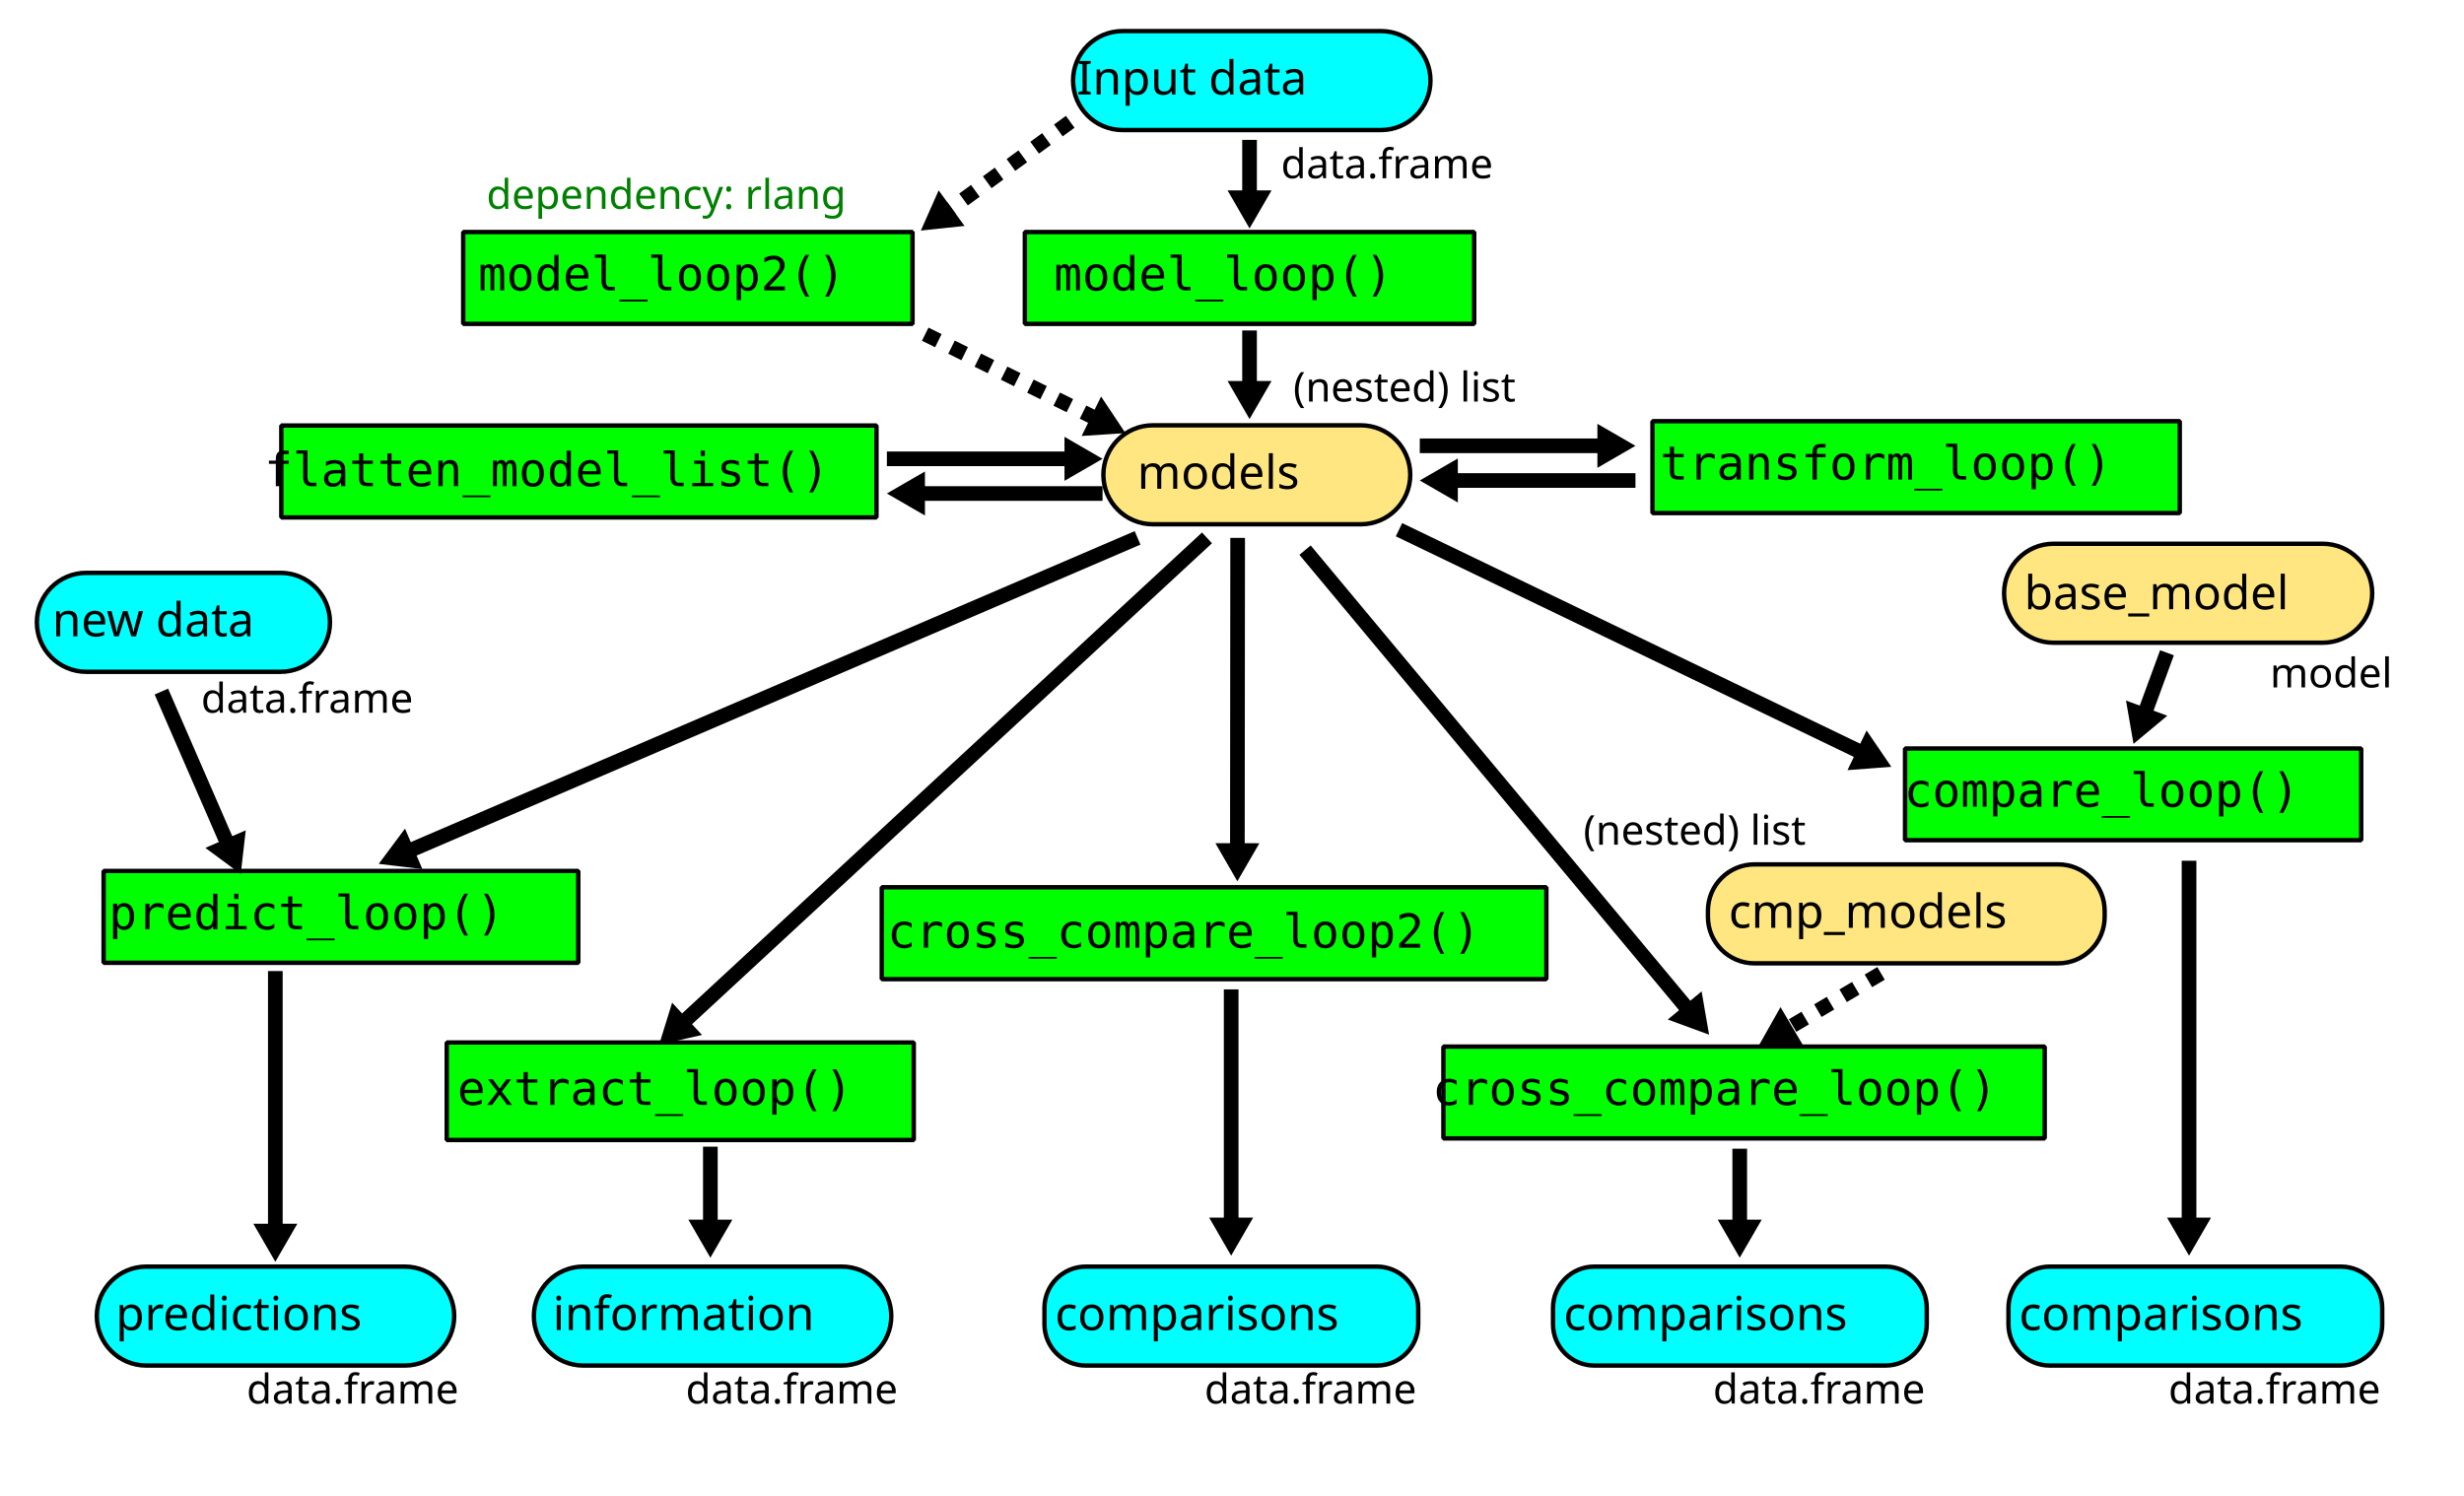
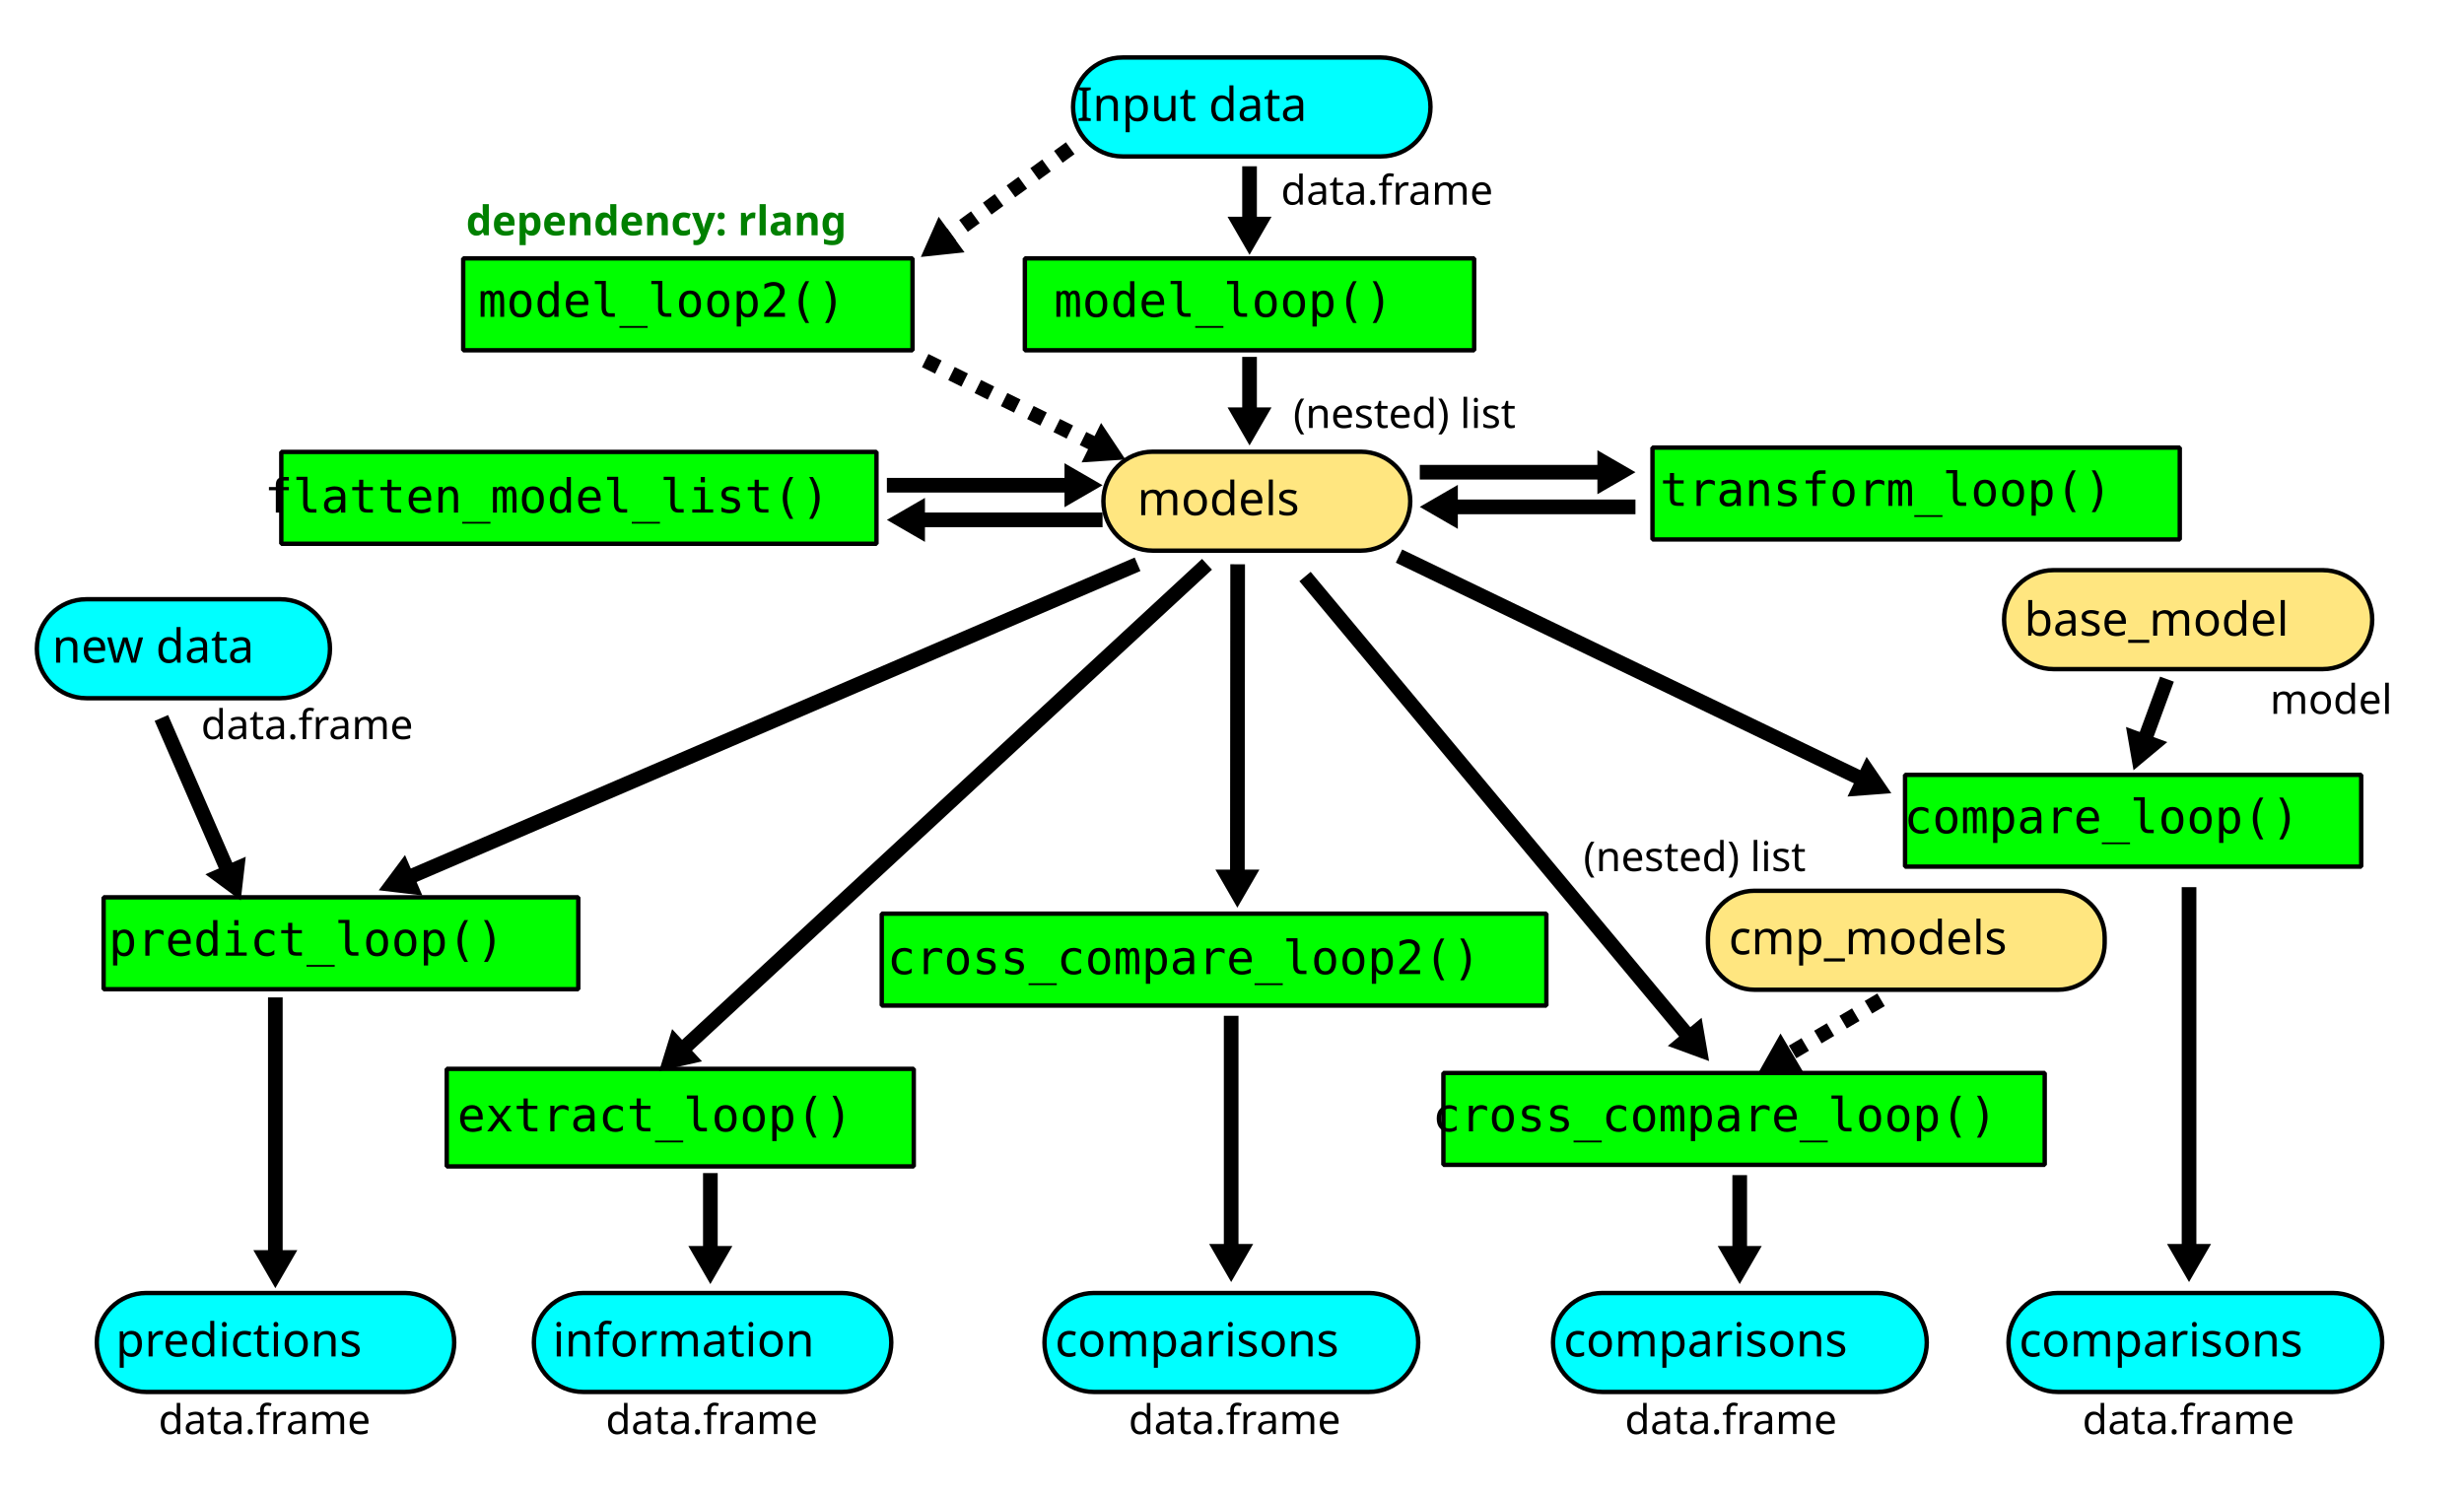
<svg xmlns="http://www.w3.org/2000/svg" width="1120" height="680" viewBox="0 0 296.333 179.917" version="1.1" id="svg5">
  <defs id="defs2">
    <marker style="overflow:visible" id="TriangleStart" refX="0" refY="0" orient="auto-start-reverse" markerWidth="2.595" markerHeight="3" viewBox="0 0 5.324 6.155" preserveAspectRatio="xMidYMid">
      <path transform="scale(0.5)" style="fill:context-stroke;fill-rule:evenodd;stroke:context-stroke;stroke-width:1pt" d="M 5.77,0 -2.88,5 V -5 Z" id="path135" />
    </marker>
  </defs>
  <g id="layer1" transform="translate(-3.481446,-6.579118)">
-     <rect style="fill:#00ffff;stroke:#000000;stroke-width:0.529;stroke-linejoin:bevel;stroke-dasharray:none" id="rect819" width="42.985" height="11.903" x="132.533" y="10.317" ry="5.951" />
-     <text xml:space="preserve" style="font-size:5.644px;font-family:Arial;-inkscape-font-specification:Arial;text-align:end;text-anchor:end;fill:#00ffff;stroke:#000000;stroke-width:0.706;stroke-linejoin:bevel" x="168.517" y="17.949" id="text922">
-       <tspan id="tspan920" style="font-style:normal;font-variant:normal;font-weight:normal;font-stretch:normal;font-family:sans-serif;-inkscape-font-specification:sans-serif;fill:#000000;stroke:none;stroke-width:0.706" x="168.517" y="17.949">Input data</tspan>
+     <rect style="fill:#00ffff;stroke:#000000;stroke-width:0.529;stroke-linejoin:bevel;stroke-dasharray:none" id="rect819" width="42.985" height="11.903" x="132.533" y="13.492" ry="5.951" />
+     <text xml:space="preserve" style="font-size:5.644px;font-family:Arial;-inkscape-font-specification:Arial;text-align:end;text-anchor:end;fill:#00ffff;stroke:#000000;stroke-width:0.706;stroke-linejoin:bevel" x="168.517" y="21.124" id="text922">
+       <tspan id="tspan920" style="font-style:normal;font-variant:normal;font-weight:normal;font-stretch:normal;font-family:sans-serif;-inkscape-font-specification:sans-serif;fill:#000000;stroke:none;stroke-width:0.706" x="168.517" y="21.124">Input data</tspan>
    </text>
-     <text xml:space="preserve" style="font-style:normal;font-variant:normal;font-weight:normal;font-stretch:normal;font-size:4.939px;font-family:sans-serif;-inkscape-font-specification:sans-serif;text-align:start;text-anchor:start;fill:#000000;stroke:none;stroke-width:0.706;stroke-linejoin:bevel" x="157.542" y="28.02" id="text1134">
-       <tspan id="tspan1132" style="font-size:4.939px;text-align:start;text-anchor:start;stroke-width:0.706" x="157.542" y="28.02">data.frame</tspan>
+     <text xml:space="preserve" style="font-style:normal;font-variant:normal;font-weight:normal;font-stretch:normal;font-size:4.939px;font-family:sans-serif;-inkscape-font-specification:sans-serif;text-align:start;text-anchor:start;fill:#000000;stroke:none;stroke-width:0.706;stroke-linejoin:bevel" x="157.542" y="31.195" id="text1134">
+       <tspan id="tspan1132" style="font-size:4.939px;text-align:start;text-anchor:start;stroke-width:0.706" x="157.542" y="31.195">data.frame</tspan>
    </text>
-     <rect style="fill:#00ff00;stroke:#000000;stroke-width:0.529;stroke-linejoin:bevel;stroke-dasharray:none" id="rect1136" width="54.038" height="11.053" x="126.736" y="34.483" ry="0" />
-     <text xml:space="preserve" style="font-size:5.644px;font-family:Arial;-inkscape-font-specification:Arial;text-align:center;text-anchor:middle;fill:#00ffff;stroke:#000000;stroke-width:0.706;stroke-linejoin:bevel" x="154.539" y="41.504" id="text1192">
-       <tspan id="tspan1190" style="font-style:normal;font-variant:normal;font-weight:normal;font-stretch:normal;font-family:monospace;-inkscape-font-specification:monospace;text-align:center;text-anchor:middle;fill:#000000;stroke:none;stroke-width:0.706" x="154.539" y="41.504">model_loop()</tspan>
+     <rect style="fill:#00ff00;stroke:#000000;stroke-width:0.529;stroke-linejoin:bevel;stroke-dasharray:none" id="rect1136" width="54.038" height="11.053" x="126.736" y="37.658" ry="0" />
+     <text xml:space="preserve" style="font-size:5.644px;font-family:Arial;-inkscape-font-specification:Arial;text-align:center;text-anchor:middle;fill:#00ffff;stroke:#000000;stroke-width:0.706;stroke-linejoin:bevel" x="154.539" y="44.679" id="text1192">
+       <tspan id="tspan1190" style="font-style:normal;font-variant:normal;font-weight:normal;font-stretch:normal;font-family:monospace;-inkscape-font-specification:monospace;text-align:center;text-anchor:middle;fill:#000000;stroke:none;stroke-width:0.706" x="154.539" y="44.679">model_loop()</tspan>
    </text>
-     <path style="fill:#00ff00;stroke:#000000;stroke-width:1.764;stroke-linejoin:bevel;stroke-dasharray:none;marker-end:url(#TriangleStart)" d="m 153.758,23.401 v 7.601" id="path1307" />
-     <path style="fill:none;stroke:#000000;stroke-width:1.764;stroke-linejoin:bevel;stroke-dasharray:none;marker-end:url(#TriangleStart)" d="m 153.758,46.328 v 7.601" id="path1653" />
-     <rect style="fill:#ffe680;stroke:#000000;stroke-width:0.529;stroke-linejoin:bevel;stroke-dasharray:none" id="rect1661" width="36.906" height="11.903" x="136.18" y="57.733" ry="5.951" />
-     <text xml:space="preserve" style="font-size:5.644px;font-family:Arial;-inkscape-font-specification:Arial;text-align:center;text-anchor:middle;fill:#00ffff;stroke:#000000;stroke-width:0.706;stroke-linejoin:bevel" x="153.922" y="65.365" id="text1665">
-       <tspan id="tspan1663" style="font-style:normal;font-variant:normal;font-weight:normal;font-stretch:normal;font-family:sans-serif;-inkscape-font-specification:sans-serif;text-align:center;text-anchor:middle;fill:#000000;stroke:none;stroke-width:0.706" x="153.922" y="65.365">models</tspan>
+     <path style="fill:#00ff00;stroke:#000000;stroke-width:1.764;stroke-linejoin:bevel;stroke-dasharray:none;marker-end:url(#TriangleStart)" d="m 153.758,26.576 v 7.601" id="path1307" />
+     <path style="fill:none;stroke:#000000;stroke-width:1.764;stroke-linejoin:bevel;stroke-dasharray:none;marker-end:url(#TriangleStart)" d="m 153.758,49.503 v 7.601" id="path1653" />
+     <rect style="fill:#ffe680;stroke:#000000;stroke-width:0.529;stroke-linejoin:bevel;stroke-dasharray:none" id="rect1661" width="36.906" height="11.903" x="136.18" y="60.908" ry="5.951" />
+     <text xml:space="preserve" style="font-size:5.644px;font-family:Arial;-inkscape-font-specification:Arial;text-align:center;text-anchor:middle;fill:#00ffff;stroke:#000000;stroke-width:0.706;stroke-linejoin:bevel" x="153.922" y="68.54" id="text1665">
+       <tspan id="tspan1663" style="font-style:normal;font-variant:normal;font-weight:normal;font-stretch:normal;font-family:sans-serif;-inkscape-font-specification:sans-serif;text-align:center;text-anchor:middle;fill:#000000;stroke:none;stroke-width:0.706" x="153.922" y="68.54">models</tspan>
    </text>
-     <text xml:space="preserve" style="font-style:normal;font-variant:normal;font-weight:normal;font-stretch:normal;font-size:4.939px;font-family:sans-serif;-inkscape-font-specification:sans-serif;text-align:end;text-anchor:end;fill:#000000;stroke:none;stroke-width:0.706;stroke-linejoin:bevel" x="159.013" y="54.875" id="text1771">
-       <tspan id="tspan1769" style="font-size:4.939px;text-align:start;text-anchor:start;stroke-width:0.706" x="159.013" y="54.875">(nested) list</tspan>
+     <text xml:space="preserve" style="font-style:normal;font-variant:normal;font-weight:normal;font-stretch:normal;font-size:4.939px;font-family:sans-serif;-inkscape-font-specification:sans-serif;text-align:end;text-anchor:end;fill:#000000;stroke:none;stroke-width:0.706;stroke-linejoin:bevel" x="159.013" y="58.05" id="text1771">
+       <tspan id="tspan1769" style="font-size:4.939px;text-align:start;text-anchor:start;stroke-width:0.706" x="159.013" y="58.05">(nested) list</tspan>
    </text>
-     <rect style="fill:#00ff00;stroke:#000000;stroke-width:0.529;stroke-linejoin:bevel;stroke-dasharray:none" id="rect1773" width="71.58" height="11.053" x="37.311" y="57.757" ry="0" />
-     <text xml:space="preserve" style="font-size:5.644px;font-family:Arial;-inkscape-font-specification:Arial;text-align:center;text-anchor:middle;fill:#00ffff;stroke:#000000;stroke-width:0.706;stroke-linejoin:bevel" x="73.189" y="65.058" id="text1777">
-       <tspan id="tspan1775" style="font-style:normal;font-variant:normal;font-weight:normal;font-stretch:normal;font-family:monospace;-inkscape-font-specification:monospace;text-align:center;text-anchor:middle;fill:#000000;stroke:none;stroke-width:0.706" x="73.189" y="65.058">flatten_model_list()</tspan>
+     <rect style="fill:#00ff00;stroke:#000000;stroke-width:0.529;stroke-linejoin:bevel;stroke-dasharray:none" id="rect1773" width="71.58" height="11.053" x="37.311" y="60.932" ry="0" />
+     <text xml:space="preserve" style="font-size:5.644px;font-family:Arial;-inkscape-font-specification:Arial;text-align:center;text-anchor:middle;fill:#00ffff;stroke:#000000;stroke-width:0.706;stroke-linejoin:bevel" x="73.189" y="68.233" id="text1777">
+       <tspan id="tspan1775" style="font-style:normal;font-variant:normal;font-weight:normal;font-stretch:normal;font-family:monospace;-inkscape-font-specification:monospace;text-align:center;text-anchor:middle;fill:#000000;stroke:none;stroke-width:0.706" x="73.189" y="68.233">flatten_model_list()</tspan>
    </text>
-     <rect style="fill:#00ff00;stroke:#000000;stroke-width:0.529;stroke-linejoin:bevel;stroke-dasharray:none" id="rect1779" width="63.417" height="11.053" x="202.216" y="57.236" ry="0" />
-     <text xml:space="preserve" style="font-size:5.644px;font-family:Arial;-inkscape-font-specification:Arial;text-align:center;text-anchor:middle;fill:#00ffff;stroke:#000000;stroke-width:0.706;stroke-linejoin:bevel" x="234.225" y="64.256" id="text1783">
-       <tspan id="tspan1781" style="font-style:normal;font-variant:normal;font-weight:normal;font-stretch:normal;font-family:monospace;-inkscape-font-specification:monospace;text-align:center;text-anchor:middle;fill:#000000;stroke:none;stroke-width:0.706" x="234.225" y="64.256">transform_loop()</tspan>
+     <rect style="fill:#00ff00;stroke:#000000;stroke-width:0.529;stroke-linejoin:bevel;stroke-dasharray:none" id="rect1779" width="63.417" height="11.053" x="202.216" y="60.411" ry="0" />
+     <text xml:space="preserve" style="font-size:5.644px;font-family:Arial;-inkscape-font-specification:Arial;text-align:center;text-anchor:middle;fill:#00ffff;stroke:#000000;stroke-width:0.706;stroke-linejoin:bevel" x="234.225" y="67.431" id="text1783">
+       <tspan id="tspan1781" style="font-style:normal;font-variant:normal;font-weight:normal;font-stretch:normal;font-family:monospace;-inkscape-font-specification:monospace;text-align:center;text-anchor:middle;fill:#000000;stroke:none;stroke-width:0.706" x="234.225" y="67.431">transform_loop()</tspan>
    </text>
-     <path style="fill:none;stroke:#000000;stroke-width:1.764;stroke-linejoin:bevel;stroke-dasharray:none;marker-end:url(#TriangleStart)" d="m 174.232,60.202 h 22.885" id="path2562" />
-     <path style="fill:none;stroke:#000000;stroke-width:1.764;stroke-linejoin:bevel;stroke-dasharray:none;marker-end:url(#TriangleStart)" d="M 200.17,64.37 H 177.284" id="path2566" />
-     <path style="fill:none;stroke:#000000;stroke-width:1.764;stroke-linejoin:bevel;stroke-dasharray:none;marker-end:url(#TriangleStart)" d="m 110.142,61.765 h 22.885" id="path2572" />
-     <path style="fill:none;stroke:#000000;stroke-width:1.764;stroke-linejoin:bevel;stroke-dasharray:none;marker-end:url(#TriangleStart)" d="M 136.08,65.934 H 113.195" id="path2574" />
-     <rect style="fill:#00ff00;stroke:#000000;stroke-width:0.529;stroke-linejoin:bevel;stroke-dasharray:none" id="rect2578" width="56.169" height="11.733" x="57.207" y="131.964" ry="0" />
-     <text xml:space="preserve" style="font-size:5.644px;font-family:Arial;-inkscape-font-specification:Arial;text-align:center;text-anchor:middle;fill:#00ffff;stroke:#000000;stroke-width:0.706;stroke-linejoin:bevel" x="86.177" y="139.476" id="text2582">
-       <tspan id="tspan2580" style="font-style:normal;font-variant:normal;font-weight:normal;font-stretch:normal;font-family:monospace;-inkscape-font-specification:monospace;text-align:center;text-anchor:middle;fill:#000000;stroke:none;stroke-width:0.706" x="86.177" y="139.476">extract_loop()</tspan>
+     <path style="fill:none;stroke:#000000;stroke-width:1.764;stroke-linejoin:bevel;stroke-dasharray:none;marker-end:url(#TriangleStart)" d="m 174.232,63.377 h 22.885" id="path2562" />
+     <path style="fill:none;stroke:#000000;stroke-width:1.764;stroke-linejoin:bevel;stroke-dasharray:none;marker-end:url(#TriangleStart)" d="M 200.17,67.545 H 177.284" id="path2566" />
+     <path style="fill:none;stroke:#000000;stroke-width:1.764;stroke-linejoin:bevel;stroke-dasharray:none;marker-end:url(#TriangleStart)" d="m 110.142,64.94 h 22.885" id="path2572" />
+     <path style="fill:none;stroke:#000000;stroke-width:1.764;stroke-linejoin:bevel;stroke-dasharray:none;marker-end:url(#TriangleStart)" d="M 136.08,69.109 H 113.195" id="path2574" />
+     <rect style="fill:#00ff00;stroke:#000000;stroke-width:0.529;stroke-linejoin:bevel;stroke-dasharray:none" id="rect2578" width="56.169" height="11.733" x="57.207" y="135.139" ry="0" />
+     <text xml:space="preserve" style="font-size:5.644px;font-family:Arial;-inkscape-font-specification:Arial;text-align:center;text-anchor:middle;fill:#00ffff;stroke:#000000;stroke-width:0.706;stroke-linejoin:bevel" x="86.177" y="142.651" id="text2582">
+       <tspan id="tspan2580" style="font-style:normal;font-variant:normal;font-weight:normal;font-stretch:normal;font-family:monospace;-inkscape-font-specification:monospace;text-align:center;text-anchor:middle;fill:#000000;stroke:none;stroke-width:0.706" x="86.177" y="142.651">extract_loop()</tspan>
    </text>
-     <rect style="fill:#00ff00;stroke:#000000;stroke-width:0.529;stroke-linejoin:bevel;stroke-dasharray:none" id="rect2584" width="57.088" height="11.053" x="15.941" y="111.331" ry="0" />
-     <text xml:space="preserve" style="font-size:5.644px;font-family:Arial;-inkscape-font-specification:Arial;text-align:center;text-anchor:middle;fill:#00ffff;stroke:#000000;stroke-width:0.706;stroke-linejoin:bevel" x="44.267" y="118.352" id="text2588">
-       <tspan id="tspan2586" style="font-style:normal;font-variant:normal;font-weight:normal;font-stretch:normal;font-family:monospace;-inkscape-font-specification:monospace;text-align:center;text-anchor:middle;fill:#000000;stroke:none;stroke-width:0.706" x="44.267" y="118.352">predict_loop()</tspan>
+     <rect style="fill:#00ff00;stroke:#000000;stroke-width:0.529;stroke-linejoin:bevel;stroke-dasharray:none" id="rect2584" width="57.088" height="11.053" x="15.941" y="114.506" ry="0" />
+     <text xml:space="preserve" style="font-size:5.644px;font-family:Arial;-inkscape-font-specification:Arial;text-align:center;text-anchor:middle;fill:#00ffff;stroke:#000000;stroke-width:0.706;stroke-linejoin:bevel" x="44.267" y="121.527" id="text2588">
+       <tspan id="tspan2586" style="font-style:normal;font-variant:normal;font-weight:normal;font-stretch:normal;font-family:monospace;-inkscape-font-specification:monospace;text-align:center;text-anchor:middle;fill:#000000;stroke:none;stroke-width:0.706" x="44.267" y="121.527">predict_loop()</tspan>
    </text>
-     <rect style="fill:#00ff00;stroke:#000000;stroke-width:0.529;stroke-linejoin:bevel;stroke-dasharray:none" id="rect2590" width="54.86" height="11.036" x="232.593" y="96.602" ry="0" />
-     <text xml:space="preserve" style="font-size:5.644px;font-family:Arial;-inkscape-font-specification:Arial;text-align:center;text-anchor:middle;fill:#00ffff;stroke:#000000;stroke-width:0.706;stroke-linejoin:bevel" x="260.18" y="103.614" id="text2594">
-       <tspan id="tspan2592" style="font-style:normal;font-variant:normal;font-weight:normal;font-stretch:normal;font-family:monospace;-inkscape-font-specification:monospace;text-align:center;text-anchor:middle;fill:#000000;stroke:none;stroke-width:0.706" x="260.18" y="103.614">compare_loop()</tspan>
+     <rect style="fill:#00ff00;stroke:#000000;stroke-width:0.529;stroke-linejoin:bevel;stroke-dasharray:none" id="rect2590" width="54.86" height="11.036" x="232.593" y="99.777" ry="0" />
+     <text xml:space="preserve" style="font-size:5.644px;font-family:Arial;-inkscape-font-specification:Arial;text-align:center;text-anchor:middle;fill:#00ffff;stroke:#000000;stroke-width:0.706;stroke-linejoin:bevel" x="260.18" y="106.789" id="text2594">
+       <tspan id="tspan2592" style="font-style:normal;font-variant:normal;font-weight:normal;font-stretch:normal;font-family:monospace;-inkscape-font-specification:monospace;text-align:center;text-anchor:middle;fill:#000000;stroke:none;stroke-width:0.706" x="260.18" y="106.789">compare_loop()</tspan>
    </text>
-     <rect style="fill:#00ffff;stroke:#000000;stroke-width:0.529;stroke-linejoin:bevel;stroke-dasharray:none" id="rect2608" width="35.253" height="11.903" x="7.914" y="75.479" ry="5.951" />
-     <text xml:space="preserve" style="font-size:5.644px;font-family:Arial;-inkscape-font-specification:Arial;text-align:center;text-anchor:middle;fill:#00ffff;stroke:#000000;stroke-width:0.706;stroke-linejoin:bevel" x="25.823" y="83.11" id="text2612">
-       <tspan id="tspan2610" style="font-style:normal;font-variant:normal;font-weight:normal;font-stretch:normal;font-family:sans-serif;-inkscape-font-specification:sans-serif;text-align:center;text-anchor:middle;fill:#000000;stroke:none;stroke-width:0.706" x="25.823" y="83.11">new data</tspan>
+     <rect style="fill:#00ffff;stroke:#000000;stroke-width:0.529;stroke-linejoin:bevel;stroke-dasharray:none" id="rect2608" width="35.253" height="11.903" x="7.914" y="78.654" ry="5.951" />
+     <text xml:space="preserve" style="font-size:5.644px;font-family:Arial;-inkscape-font-specification:Arial;text-align:center;text-anchor:middle;fill:#00ffff;stroke:#000000;stroke-width:0.706;stroke-linejoin:bevel" x="25.823" y="86.285" id="text2612">
+       <tspan id="tspan2610" style="font-style:normal;font-variant:normal;font-weight:normal;font-stretch:normal;font-family:sans-serif;-inkscape-font-specification:sans-serif;text-align:center;text-anchor:middle;fill:#000000;stroke:none;stroke-width:0.706" x="25.823" y="86.285">new data</tspan>
    </text>
-     <path style="fill:none;stroke:#000000;stroke-width:1.764;stroke-linejoin:bevel;stroke-dasharray:none;marker-end:url(#TriangleStart)" d="M 140.291,71.273 51.833,109.277" id="path2620" />
-     <path style="fill:none;stroke:#000000;stroke-width:1.764;stroke-linejoin:bevel;stroke-dasharray:none;marker-end:url(#TriangleStart)" d="m 22.888,89.758 8.328,19.144" id="path2640" />
-     <text xml:space="preserve" style="font-style:normal;font-variant:normal;font-weight:normal;font-stretch:normal;font-size:4.939px;font-family:sans-serif;-inkscape-font-specification:sans-serif;text-align:start;text-anchor:start;fill:#000000;stroke:none;stroke-width:0.706;stroke-linejoin:bevel" x="27.667" y="92.3" id="text2646">
-       <tspan id="tspan2644" style="font-size:4.939px;text-align:start;text-anchor:start;stroke-width:0.706" x="27.667" y="92.3">data.frame</tspan>
+     <path style="fill:none;stroke:#000000;stroke-width:1.764;stroke-linejoin:bevel;stroke-dasharray:none;marker-end:url(#TriangleStart)" d="M 140.291,74.448 51.833,112.452" id="path2620" />
+     <path style="fill:none;stroke:#000000;stroke-width:1.764;stroke-linejoin:bevel;stroke-dasharray:none;marker-end:url(#TriangleStart)" d="M 22.888,92.933 31.216,112.078" id="path2640" />
+     <text xml:space="preserve" style="font-style:normal;font-variant:normal;font-weight:normal;font-stretch:normal;font-size:4.939px;font-family:sans-serif;-inkscape-font-specification:sans-serif;text-align:start;text-anchor:start;fill:#000000;stroke:none;stroke-width:0.706;stroke-linejoin:bevel" x="27.667" y="95.475" id="text2646">
+       <tspan id="tspan2644" style="font-size:4.939px;text-align:start;text-anchor:start;stroke-width:0.706" x="27.667" y="95.475">data.frame</tspan>
    </text>
-     <path style="fill:none;stroke:#000000;stroke-width:1.764;stroke-linejoin:bevel;stroke-dasharray:none;marker-end:url(#TriangleStart)" d="M 148.642,71.273 84.992,130.155" id="path2652" />
-     <rect style="fill:#00ff00;stroke:#000000;stroke-width:0.529;stroke-linejoin:bevel;stroke-dasharray:none" id="rect2656" width="72.317" height="11.053" x="177.072" y="132.455" ry="0" />
-     <text xml:space="preserve" style="font-size:5.644px;font-family:Arial;-inkscape-font-specification:Arial;text-align:center;text-anchor:middle;fill:#00ffff;stroke:#000000;stroke-width:0.706;stroke-linejoin:bevel" x="213.632" y="139.476" id="text2660">
-       <tspan id="tspan2658" style="font-style:normal;font-variant:normal;font-weight:normal;font-stretch:normal;font-family:monospace;-inkscape-font-specification:monospace;text-align:center;text-anchor:middle;fill:#000000;stroke:none;stroke-width:0.706" x="213.632" y="139.476">cross_compare_loop()</tspan>
+     <path style="fill:none;stroke:#000000;stroke-width:1.764;stroke-linejoin:bevel;stroke-dasharray:none;marker-end:url(#TriangleStart)" d="M 148.642,74.448 84.992,133.33" id="path2652" />
+     <rect style="fill:#00ff00;stroke:#000000;stroke-width:0.529;stroke-linejoin:bevel;stroke-dasharray:none" id="rect2656" width="72.317" height="11.053" x="177.072" y="135.63" ry="0" />
+     <text xml:space="preserve" style="font-size:5.644px;font-family:Arial;-inkscape-font-specification:Arial;text-align:center;text-anchor:middle;fill:#00ffff;stroke:#000000;stroke-width:0.706;stroke-linejoin:bevel" x="213.632" y="142.651" id="text2660">
+       <tspan id="tspan2658" style="font-style:normal;font-variant:normal;font-weight:normal;font-stretch:normal;font-family:monospace;-inkscape-font-specification:monospace;text-align:center;text-anchor:middle;fill:#000000;stroke:none;stroke-width:0.706" x="213.632" y="142.651">cross_compare_loop()</tspan>
    </text>
-     <rect style="fill:#00ff00;stroke:#000000;stroke-width:0.529;stroke-linejoin:bevel;stroke-dasharray:none" id="rect2662" width="79.931" height="11.053" x="109.525" y="113.296" ry="0" />
-     <text xml:space="preserve" style="font-size:5.644px;font-family:Arial;-inkscape-font-specification:Arial;text-align:center;text-anchor:middle;fill:#00ffff;stroke:#000000;stroke-width:0.706;stroke-linejoin:bevel" x="149.79" y="120.562" id="text2666">
-       <tspan id="tspan2664" style="font-style:normal;font-variant:normal;font-weight:normal;font-stretch:normal;font-family:monospace;-inkscape-font-specification:monospace;text-align:center;text-anchor:middle;fill:#000000;stroke:none;stroke-width:0.706" x="149.79" y="120.562">cross_compare_loop2()</tspan>
+     <rect style="fill:#00ff00;stroke:#000000;stroke-width:0.529;stroke-linejoin:bevel;stroke-dasharray:none" id="rect2662" width="79.931" height="11.053" x="109.525" y="116.471" ry="0" />
+     <text xml:space="preserve" style="font-size:5.644px;font-family:Arial;-inkscape-font-specification:Arial;text-align:center;text-anchor:middle;fill:#00ffff;stroke:#000000;stroke-width:0.706;stroke-linejoin:bevel" x="149.79" y="123.737" id="text2666">
+       <tspan id="tspan2664" style="font-style:normal;font-variant:normal;font-weight:normal;font-stretch:normal;font-family:monospace;-inkscape-font-specification:monospace;text-align:center;text-anchor:middle;fill:#000000;stroke:none;stroke-width:0.706" x="149.79" y="123.737">cross_compare_loop2()</tspan>
    </text>
-     <path style="fill:none;stroke:#000000;stroke-width:1.764;stroke-linejoin:bevel;stroke-dasharray:none;marker-end:url(#TriangleStart)" d="m 152.327,71.273 -0.032,38.25" id="path2670" />
-     <path style="fill:none;stroke:#000000;stroke-width:1.764;stroke-linejoin:bevel;stroke-dasharray:none;marker-end:url(#TriangleStart)" d="M 171.731,70.291 228.193,97.487" id="path2676" />
-     <path style="fill:none;stroke:#000000;stroke-width:1.764;stroke-linejoin:bevel;stroke-dasharray:none;marker-end:url(#TriangleStart)" d="m 160.432,72.747 46.637,55.935" id="path2686" />
-     <rect style="fill:#ffe680;stroke:#000000;stroke-width:0.529;stroke-linejoin:bevel;stroke-dasharray:none" id="rect2692" width="44.274" height="11.903" x="244.502" y="71.98" ry="5.951" />
-     <text xml:space="preserve" style="font-size:5.644px;font-family:Arial;-inkscape-font-specification:Arial;text-align:center;text-anchor:middle;fill:#00ffff;stroke:#000000;stroke-width:0.706;stroke-linejoin:bevel" x="266.755" y="79.857" id="text2696">
-       <tspan id="tspan2694" style="font-style:normal;font-variant:normal;font-weight:normal;font-stretch:normal;font-family:sans-serif;-inkscape-font-specification:sans-serif;text-align:center;text-anchor:middle;fill:#000000;stroke:none;stroke-width:0.706" x="266.755" y="79.857">base_model</tspan>
+     <path style="fill:none;stroke:#000000;stroke-width:1.764;stroke-linejoin:bevel;stroke-dasharray:none;marker-end:url(#TriangleStart)" d="m 152.327,74.448 -0.032,38.25" id="path2670" />
+     <path style="fill:none;stroke:#000000;stroke-width:1.764;stroke-linejoin:bevel;stroke-dasharray:none;marker-end:url(#TriangleStart)" d="m 171.731,73.466 56.462,27.196" id="path2676" />
+     <path style="fill:none;stroke:#000000;stroke-width:1.764;stroke-linejoin:bevel;stroke-dasharray:none;marker-end:url(#TriangleStart)" d="m 160.432,75.922 46.637,55.935" id="path2686" />
+     <rect style="fill:#ffe680;stroke:#000000;stroke-width:0.529;stroke-linejoin:bevel;stroke-dasharray:none" id="rect2692" width="44.274" height="11.903" x="244.502" y="75.155" ry="5.951" />
+     <text xml:space="preserve" style="font-size:5.644px;font-family:Arial;-inkscape-font-specification:Arial;text-align:center;text-anchor:middle;fill:#00ffff;stroke:#000000;stroke-width:0.706;stroke-linejoin:bevel" x="266.755" y="83.032" id="text2696">
+       <tspan id="tspan2694" style="font-style:normal;font-variant:normal;font-weight:normal;font-stretch:normal;font-family:sans-serif;-inkscape-font-specification:sans-serif;text-align:center;text-anchor:middle;fill:#000000;stroke:none;stroke-width:0.706" x="266.755" y="83.032">base_model</tspan>
    </text>
-     <text xml:space="preserve" style="font-style:normal;font-variant:normal;font-weight:normal;font-stretch:normal;font-size:4.939px;font-family:sans-serif;-inkscape-font-specification:sans-serif;text-align:start;text-anchor:start;fill:#000000;stroke:none;stroke-width:0.706;stroke-linejoin:bevel" x="276.485" y="89.262" id="text2720">
-       <tspan id="tspan2718" style="font-size:4.939px;text-align:start;text-anchor:start;stroke-width:0.706" x="276.485" y="89.262">model</tspan>
+     <text xml:space="preserve" style="font-style:normal;font-variant:normal;font-weight:normal;font-stretch:normal;font-size:4.939px;font-family:sans-serif;-inkscape-font-specification:sans-serif;text-align:start;text-anchor:start;fill:#000000;stroke:none;stroke-width:0.706;stroke-linejoin:bevel" x="276.485" y="92.437" id="text2720">
+       <tspan id="tspan2718" style="font-size:4.939px;text-align:start;text-anchor:start;stroke-width:0.706" x="276.485" y="92.437">model</tspan>
    </text>
-     <path style="fill:none;stroke:#000000;stroke-width:1.764;stroke-linejoin:bevel;stroke-dasharray:none;marker-end:url(#TriangleStart)" d="m 264.093,85.091 -2.97,8.091" id="path2789" />
-     <rect style="fill:#ffe680;stroke:#000000;stroke-width:0.529;stroke-linejoin:bevel;stroke-dasharray:none" id="rect2795" width="47.713" height="11.903" x="208.886" y="110.543" ry="5.592" />
-     <text xml:space="preserve" style="font-size:5.644px;font-family:Arial;-inkscape-font-specification:Arial;text-align:center;text-anchor:middle;fill:#00ffff;stroke:#000000;stroke-width:0.706;stroke-linejoin:bevel" x="232.041" y="118.174" id="text2799">
-       <tspan id="tspan2797" style="font-style:normal;font-variant:normal;font-weight:normal;font-stretch:normal;font-family:sans-serif;-inkscape-font-specification:sans-serif;text-align:center;text-anchor:middle;fill:#000000;stroke:none;stroke-width:0.706" x="232.041" y="118.174">cmp_models</tspan>
+     <path style="fill:none;stroke:#000000;stroke-width:1.764;stroke-linejoin:bevel;stroke-dasharray:none;marker-end:url(#TriangleStart)" d="m 264.093,88.266 -2.97,8.091" id="path2789" />
+     <rect style="fill:#ffe680;stroke:#000000;stroke-width:0.529;stroke-linejoin:bevel;stroke-dasharray:none" id="rect2795" width="47.713" height="11.903" x="208.886" y="113.718" ry="5.592" />
+     <text xml:space="preserve" style="font-size:5.644px;font-family:Arial;-inkscape-font-specification:Arial;text-align:center;text-anchor:middle;fill:#00ffff;stroke:#000000;stroke-width:0.706;stroke-linejoin:bevel" x="232.041" y="121.349" id="text2799">
+       <tspan id="tspan2797" style="font-style:normal;font-variant:normal;font-weight:normal;font-stretch:normal;font-family:sans-serif;-inkscape-font-specification:sans-serif;text-align:center;text-anchor:middle;fill:#000000;stroke:none;stroke-width:0.706" x="232.041" y="121.349">cmp_models</tspan>
    </text>
-     <text xml:space="preserve" style="font-style:normal;font-variant:normal;font-weight:normal;font-stretch:normal;font-size:4.939px;font-family:sans-serif;-inkscape-font-specification:sans-serif;text-align:end;text-anchor:end;fill:#000000;stroke:none;stroke-width:0.706;stroke-linejoin:bevel" x="227.089" y="108.176" id="text2803">
-       <tspan id="tspan2801" style="font-size:4.939px;stroke-width:0.706" x="227.089" y="108.176">(nested) list</tspan>
+     <text xml:space="preserve" style="font-style:normal;font-variant:normal;font-weight:normal;font-stretch:normal;font-size:4.939px;font-family:sans-serif;-inkscape-font-specification:sans-serif;text-align:end;text-anchor:end;fill:#000000;stroke:none;stroke-width:0.706;stroke-linejoin:bevel" x="227.089" y="111.351" id="text2803">
+       <tspan id="tspan2801" style="font-size:4.939px;stroke-width:0.706" x="227.089" y="111.351">(nested) list</tspan>
    </text>
-     <path style="fill:none;stroke:#000000;stroke-width:1.764;stroke-linejoin:bevel;stroke-dasharray:1.764, 1.764;stroke-dashoffset:0;marker-end:url(#TriangleStart)" d="m 229.705,123.655 -12.059,7.109" id="path2807" />
-     <path style="fill:#00ff00;stroke:#000000;stroke-width:1.764;stroke-linejoin:bevel;stroke-dasharray:none;marker-end:url(#TriangleStart)" d="m 266.747,110.108 0,44.445" id="path2831" />
-     <path style="fill:#00ff00;stroke:#000000;stroke-width:1.764;stroke-linejoin:bevel;stroke-dasharray:none;marker-end:url(#TriangleStart)" d="m 212.709,144.741 v 10.057" id="path2835" />
-     <path style="fill:#00ff00;stroke:#000000;stroke-width:1.764;stroke-linejoin:bevel;stroke-dasharray:none;marker-end:url(#TriangleStart)" d="m 151.548,125.582 v 28.971" id="path2839" />
-     <path style="fill:#00ff00;stroke:#000000;stroke-width:1.764;stroke-linejoin:bevel;stroke-dasharray:none;marker-end:url(#TriangleStart)" d="m 88.913,144.495 v 10.303" id="path2843" />
-     <path style="fill:#00ff00;stroke:#000000;stroke-width:1.764;stroke-linejoin:bevel;stroke-dasharray:none;marker-end:url(#TriangleStart)" d="m 36.595,123.371 v 31.918" id="path2847" />
-     <rect style="fill:#00ffff;stroke:#000000;stroke-width:0.529;stroke-linejoin:bevel;stroke-dasharray:none" id="rect3625" width="44.95" height="11.903" x="129.094" y="158.921" ry="4.969" />
-     <text xml:space="preserve" style="font-size:5.644px;font-family:Arial;-inkscape-font-specification:Arial;text-align:center;text-anchor:middle;fill:#00ffff;stroke:#000000;stroke-width:0.706;stroke-linejoin:bevel" x="151.353" y="166.553" id="text3629">
-       <tspan id="tspan3627" style="font-style:normal;font-variant:normal;font-weight:normal;font-stretch:normal;font-family:sans-serif;-inkscape-font-specification:sans-serif;text-align:center;text-anchor:middle;fill:#000000;stroke:none;stroke-width:0.706" x="151.353" y="166.553">comparisons</tspan>
+     <path style="fill:none;stroke:#000000;stroke-width:1.764;stroke-linejoin:bevel;stroke-dasharray:1.764, 1.764;stroke-dashoffset:0;marker-end:url(#TriangleStart)" d="m 229.705,126.83 -12.059,7.109" id="path2807" />
+     <path style="fill:#00ff00;stroke:#000000;stroke-width:1.764;stroke-linejoin:bevel;stroke-dasharray:none;marker-end:url(#TriangleStart)" d="m 266.747,113.283 v 44.445" id="path2831" />
+     <path style="fill:#00ff00;stroke:#000000;stroke-width:1.764;stroke-linejoin:bevel;stroke-dasharray:none;marker-end:url(#TriangleStart)" d="m 212.709,147.916 v 10.057" id="path2835" />
+     <path style="fill:#00ff00;stroke:#000000;stroke-width:1.764;stroke-linejoin:bevel;stroke-dasharray:none;marker-end:url(#TriangleStart)" d="m 151.548,128.757 v 28.971" id="path2839" />
+     <path style="fill:#00ff00;stroke:#000000;stroke-width:1.764;stroke-linejoin:bevel;stroke-dasharray:none;marker-end:url(#TriangleStart)" d="m 88.913,147.67 v 10.303" id="path2843" />
+     <path style="fill:#00ff00;stroke:#000000;stroke-width:1.764;stroke-linejoin:bevel;stroke-dasharray:none;marker-end:url(#TriangleStart)" d="m 36.595,126.546 v 31.918" id="path2847" />
+     <rect style="fill:#00ffff;stroke:#000000;stroke-width:0.529;stroke-linejoin:bevel;stroke-dasharray:none" id="rect3625" width="44.95" height="11.903" x="129.094" y="162.096" ry="5.951" />
+     <text xml:space="preserve" style="font-size:5.644px;font-family:Arial;-inkscape-font-specification:Arial;text-align:center;text-anchor:middle;fill:#00ffff;stroke:#000000;stroke-width:0.706;stroke-linejoin:bevel" x="151.353" y="169.728" id="text3629">
+       <tspan id="tspan3627" style="font-style:normal;font-variant:normal;font-weight:normal;font-stretch:normal;font-family:sans-serif;-inkscape-font-specification:sans-serif;text-align:center;text-anchor:middle;fill:#000000;stroke:none;stroke-width:0.706" x="151.353" y="169.728">comparisons</tspan>
    </text>
-     <text xml:space="preserve" style="font-style:normal;font-variant:normal;font-weight:normal;font-stretch:normal;font-size:4.939px;font-family:sans-serif;-inkscape-font-specification:sans-serif;text-align:center;text-anchor:middle;fill:#000000;stroke:none;stroke-width:0.706;stroke-linejoin:bevel" x="150.903" y="175.395" id="text3633">
-       <tspan id="tspan3631" style="font-size:4.939px;stroke-width:0.706;text-anchor:middle;text-align:center" x="164.306" y="175.395">data.frame</tspan>
+     <rect style="fill:#00ffff;stroke:#000000;stroke-width:0.529;stroke-linejoin:bevel;stroke-dasharray:none" id="rect3643" width="42.985" height="11.903" x="67.687" y="162.096" ry="5.951" />
+     <text xml:space="preserve" style="font-size:5.644px;font-family:Arial;-inkscape-font-specification:Arial;text-align:center;text-anchor:middle;fill:#00ffff;stroke:#000000;stroke-width:0.706;stroke-linejoin:bevel" x="89.608" y="169.728" id="text3647">
+       <tspan id="tspan3645" style="font-style:normal;font-variant:normal;font-weight:normal;font-stretch:normal;font-family:sans-serif;-inkscape-font-specification:sans-serif;text-align:center;text-anchor:middle;fill:#000000;stroke:none;stroke-width:0.706" x="89.608" y="169.728">information</tspan>
    </text>
-     <rect style="fill:#00ffff;stroke:#000000;stroke-width:0.529;stroke-linejoin:bevel;stroke-dasharray:none" id="rect3643" width="42.985" height="11.903" x="67.687" y="158.921" ry="5.951" />
-     <text xml:space="preserve" style="font-size:5.644px;font-family:Arial;-inkscape-font-specification:Arial;text-align:center;text-anchor:middle;fill:#00ffff;stroke:#000000;stroke-width:0.706;stroke-linejoin:bevel" x="89.608" y="166.553" id="text3647">
-       <tspan id="tspan3645" style="font-style:normal;font-variant:normal;font-weight:normal;font-stretch:normal;font-family:sans-serif;-inkscape-font-specification:sans-serif;text-align:center;text-anchor:middle;fill:#000000;stroke:none;stroke-width:0.706" x="89.608" y="166.553">information</tspan>
+     <rect style="fill:#00ffff;stroke:#000000;stroke-width:0.529;stroke-linejoin:bevel;stroke-dasharray:none" id="rect3653" width="42.985" height="11.903" x="15.123" y="162.096" ry="5.951" />
+     <text xml:space="preserve" style="font-size:5.644px;font-family:Arial;-inkscape-font-specification:Arial;text-align:center;text-anchor:middle;fill:#00ffff;stroke:#000000;stroke-width:0.706;stroke-linejoin:bevel" x="36.118" y="169.728" id="text3657">
+       <tspan id="tspan3655" style="font-style:normal;font-variant:normal;font-weight:normal;font-stretch:normal;font-family:sans-serif;-inkscape-font-specification:sans-serif;text-align:center;text-anchor:middle;fill:#000000;stroke:none;stroke-width:0.706" x="36.118" y="169.728">predictions</tspan>
    </text>
-     <text xml:space="preserve" style="font-style:normal;font-variant:normal;font-weight:normal;font-stretch:normal;font-size:4.939px;font-family:sans-serif;-inkscape-font-specification:sans-serif;text-align:center;text-anchor:middle;fill:#000000;stroke:none;stroke-width:0.706;stroke-linejoin:bevel" x="88.514" y="175.395" id="text3651">
-       <tspan id="tspan3649" style="font-size:4.939px;stroke-width:0.706;text-anchor:middle;text-align:center" x="101.916" y="175.395">data.frame</tspan>
+     <rect style="fill:#00ffff;stroke:#000000;stroke-width:0.529;stroke-linejoin:bevel;stroke-dasharray:none" id="rect1311" width="44.95" height="11.903" x="190.255" y="162.096" ry="5.951" />
+     <text xml:space="preserve" style="font-size:5.644px;font-family:Arial;-inkscape-font-specification:Arial;text-align:center;text-anchor:middle;fill:#00ffff;stroke:#000000;stroke-width:0.706;stroke-linejoin:bevel" x="212.514" y="169.728" id="text1315">
+       <tspan id="tspan1313" style="font-style:normal;font-variant:normal;font-weight:normal;font-stretch:normal;font-family:sans-serif;-inkscape-font-specification:sans-serif;text-align:center;text-anchor:middle;fill:#000000;stroke:none;stroke-width:0.706" x="212.514" y="169.728">comparisons</tspan>
    </text>
-     <rect style="fill:#00ffff;stroke:#000000;stroke-width:0.529;stroke-linejoin:bevel;stroke-dasharray:none" id="rect3653" width="42.985" height="11.903" x="15.123" y="158.921" ry="5.951" />
-     <text xml:space="preserve" style="font-size:5.644px;font-family:Arial;-inkscape-font-specification:Arial;text-align:center;text-anchor:middle;fill:#00ffff;stroke:#000000;stroke-width:0.706;stroke-linejoin:bevel" x="36.118" y="166.553" id="text3657">
-       <tspan id="tspan3655" style="font-style:normal;font-variant:normal;font-weight:normal;font-stretch:normal;font-family:sans-serif;-inkscape-font-specification:sans-serif;text-align:center;text-anchor:middle;fill:#000000;stroke:none;stroke-width:0.706" x="36.118" y="166.553">predictions</tspan>
+     <rect style="fill:#00ffff;stroke:#000000;stroke-width:0.529;stroke-linejoin:bevel;stroke-dasharray:none" id="rect1321" width="44.95" height="11.903" x="245.03" y="162.096" ry="5.951" />
+     <text xml:space="preserve" style="font-size:5.644px;font-family:Arial;-inkscape-font-specification:Arial;text-align:center;text-anchor:middle;fill:#00ffff;stroke:#000000;stroke-width:0.706;stroke-linejoin:bevel" x="267.289" y="169.728" id="text1325">
+       <tspan id="tspan1323" style="font-style:normal;font-variant:normal;font-weight:normal;font-stretch:normal;font-family:sans-serif;-inkscape-font-specification:sans-serif;text-align:center;text-anchor:middle;fill:#000000;stroke:none;stroke-width:0.706" x="267.289" y="169.728">comparisons</tspan>
    </text>
-     <text xml:space="preserve" style="font-style:normal;font-variant:normal;font-weight:normal;font-stretch:normal;font-size:4.939px;font-family:sans-serif;-inkscape-font-specification:sans-serif;text-align:center;text-anchor:middle;fill:#000000;stroke:none;stroke-width:0.706;stroke-linejoin:bevel" x="35.704" y="175.395" id="text3661">
-       <tspan id="tspan3659" style="font-size:4.939px;stroke-width:0.706;text-anchor:middle;text-align:center" x="49.107" y="175.395">data.frame</tspan>
+     <text xml:space="preserve" style="font-style:normal;font-variant:normal;font-weight:normal;font-stretch:normal;font-size:4.939px;font-family:sans-serif;-inkscape-font-specification:sans-serif;text-align:center;text-anchor:middle;fill:#000000;stroke:none;stroke-width:0.706;stroke-linejoin:bevel" x="253.928" y="179.062" id="text1329">
+       <tspan id="tspan1327" style="font-size:4.939px;text-align:start;text-anchor:start;stroke-width:0.706" x="253.928" y="179.062">data.frame</tspan>
    </text>
-     <rect style="fill:#00ffff;stroke:#000000;stroke-width:0.529;stroke-linejoin:bevel;stroke-dasharray:none" id="rect1311" width="44.95" height="11.903" x="190.255" y="158.921" ry="4.969" />
-     <text xml:space="preserve" style="font-size:5.644px;font-family:Arial;-inkscape-font-specification:Arial;text-align:center;text-anchor:middle;fill:#00ffff;stroke:#000000;stroke-width:0.706;stroke-linejoin:bevel" x="212.514" y="166.553" id="text1315">
-       <tspan id="tspan1313" style="font-style:normal;font-variant:normal;font-weight:normal;font-stretch:normal;font-family:sans-serif;-inkscape-font-specification:sans-serif;text-align:center;text-anchor:middle;fill:#000000;stroke:none;stroke-width:0.706" x="212.514" y="166.553">comparisons</tspan>
+     <path style="fill:none;stroke:#000000;stroke-width:1.764;stroke-linejoin:bevel;stroke-dasharray:1.764, 1.764;stroke-dashoffset:0;marker-end:url(#TriangleStart)" d="M 132.191,24.403 116.694,35.688" id="path949" />
+     <rect style="fill:#00ff00;stroke:#000000;stroke-width:0.529;stroke-linejoin:bevel;stroke-dasharray:none" id="rect951" width="54.038" height="11.053" x="59.188" y="37.658" ry="0" />
+     <text xml:space="preserve" style="font-size:5.644px;font-family:Arial;-inkscape-font-specification:Arial;text-align:center;text-anchor:middle;fill:#00ffff;stroke:#000000;stroke-width:0.706;stroke-linejoin:bevel" x="86.991" y="44.679" id="text955">
+       <tspan id="tspan953" style="font-style:normal;font-variant:normal;font-weight:normal;font-stretch:normal;font-family:monospace;-inkscape-font-specification:monospace;text-align:center;text-anchor:middle;fill:#000000;stroke:none;stroke-width:0.706" x="86.991" y="44.679">model_loop2()</tspan>
    </text>
-     <text xml:space="preserve" style="font-style:normal;font-variant:normal;font-weight:normal;font-stretch:normal;font-size:4.939px;font-family:sans-serif;-inkscape-font-specification:sans-serif;text-align:center;text-anchor:middle;fill:#000000;stroke:none;stroke-width:0.706;stroke-linejoin:bevel" x="212.064" y="175.395" id="text1319">
-       <tspan id="tspan1317" style="font-size:4.939px;stroke-width:0.706;text-anchor:middle;text-align:center" x="225.467" y="175.395">data.frame</tspan>
+     <text xml:space="preserve" style="font-style:normal;font-variant:normal;font-weight:normal;font-stretch:normal;font-size:4.939px;font-family:sans-serif;-inkscape-font-specification:sans-serif;text-align:start;text-anchor:start;fill:#000000;stroke:none;stroke-width:0.706;stroke-linejoin:bevel" x="59.537" y="34.879" id="text1061">
+       <tspan id="tspan1059" style="font-weight:bold;font-size:4.939px;text-align:start;text-anchor:start;fill:#008000;stroke-width:0.706" x="59.537" y="34.879">dependency: rlang</tspan>
    </text>
-     <rect style="fill:#00ffff;stroke:#000000;stroke-width:0.529;stroke-linejoin:bevel;stroke-dasharray:none" id="rect1321" width="44.95" height="11.903" x="245.03" y="158.921" ry="4.969" />
-     <text xml:space="preserve" style="font-size:5.644px;font-family:Arial;-inkscape-font-specification:Arial;text-align:center;text-anchor:middle;fill:#00ffff;stroke:#000000;stroke-width:0.706;stroke-linejoin:bevel" x="267.289" y="166.553" id="text1325">
-       <tspan id="tspan1323" style="font-style:normal;font-variant:normal;font-weight:normal;font-stretch:normal;font-family:sans-serif;-inkscape-font-specification:sans-serif;text-align:center;text-anchor:middle;fill:#000000;stroke:none;stroke-width:0.706" x="267.289" y="166.553">comparisons</tspan>
+     <path style="fill:none;stroke:#000000;stroke-width:1.764;stroke-linejoin:bevel;stroke-dasharray:1.764, 1.764;stroke-dashoffset:0;marker-end:url(#TriangleStart)" d="M 114.752,49.948 136.098,60.496" id="path1261" />
+     <text xml:space="preserve" style="font-style:normal;font-variant:normal;font-weight:normal;font-stretch:normal;font-size:4.939px;font-family:sans-serif;-inkscape-font-specification:sans-serif;text-align:center;text-anchor:middle;fill:#000000;stroke:none;stroke-width:0.706;stroke-linejoin:bevel" x="198.908" y="179.062" id="text1133">
+       <tspan id="tspan1131" style="font-size:4.939px;text-align:start;text-anchor:start;stroke-width:0.706" x="198.908" y="179.062">data.frame</tspan>
    </text>
-     <text xml:space="preserve" style="font-style:normal;font-variant:normal;font-weight:normal;font-stretch:normal;font-size:4.939px;font-family:sans-serif;-inkscape-font-specification:sans-serif;text-align:center;text-anchor:middle;fill:#000000;stroke:none;stroke-width:0.706;stroke-linejoin:bevel" x="266.839" y="175.395" id="text1329">
-       <tspan id="tspan1327" style="font-size:4.939px;stroke-width:0.706;text-anchor:middle;text-align:center" x="280.241" y="175.395">data.frame</tspan>
+     <text xml:space="preserve" style="font-style:normal;font-variant:normal;font-weight:normal;font-stretch:normal;font-size:4.939px;font-family:sans-serif;-inkscape-font-specification:sans-serif;text-align:center;text-anchor:middle;fill:#000000;stroke:none;stroke-width:0.706;stroke-linejoin:bevel" x="139.22" y="179.062" id="text1137">
+       <tspan id="tspan1135" style="font-size:4.939px;text-align:start;text-anchor:start;stroke-width:0.706" x="139.22" y="179.062">data.frame</tspan>
    </text>
-     <path style="fill:none;stroke:#000000;stroke-width:1.764;stroke-linejoin:bevel;stroke-dasharray:1.764, 1.764;stroke-dashoffset:0;marker-end:url(#TriangleStart)" d="M 132.191,21.228 116.694,32.513" id="path949" />
-     <rect style="fill:#00ff00;stroke:#000000;stroke-width:0.529;stroke-linejoin:bevel;stroke-dasharray:none" id="rect951" width="54.038" height="11.053" x="59.188" y="34.483" ry="0" />
-     <text xml:space="preserve" style="font-size:5.644px;font-family:Arial;-inkscape-font-specification:Arial;text-align:center;text-anchor:middle;fill:#00ffff;stroke:#000000;stroke-width:0.706;stroke-linejoin:bevel" x="86.991" y="41.504" id="text955">
-       <tspan id="tspan953" style="font-style:normal;font-variant:normal;font-weight:normal;font-stretch:normal;font-family:monospace;-inkscape-font-specification:monospace;text-align:center;text-anchor:middle;fill:#000000;stroke:none;stroke-width:0.706" x="86.991" y="41.504">model_loop2()</tspan>
+     <text xml:space="preserve" style="font-style:normal;font-variant:normal;font-weight:normal;font-stretch:normal;font-size:4.939px;font-family:sans-serif;-inkscape-font-specification:sans-serif;text-align:center;text-anchor:middle;fill:#000000;stroke:none;stroke-width:0.706;stroke-linejoin:bevel" x="76.34" y="179.062" id="text1141">
+       <tspan id="tspan1139" style="font-size:4.939px;text-align:start;text-anchor:start;stroke-width:0.706" x="76.34" y="179.062">data.frame</tspan>
    </text>
-     <text xml:space="preserve" style="font-style:normal;font-variant:normal;font-weight:normal;font-stretch:normal;font-size:4.939px;font-family:sans-serif;-inkscape-font-specification:sans-serif;text-align:start;text-anchor:start;fill:#000000;stroke:none;stroke-width:0.706;stroke-linejoin:bevel" x="61.993" y="31.704" id="text1061">
-       <tspan id="tspan1059" style="font-size:4.939px;text-align:start;text-anchor:start;fill:#008000;stroke-width:0.706" x="61.993" y="31.704">dependency: rlang</tspan>
+     <text xml:space="preserve" style="font-style:normal;font-variant:normal;font-weight:normal;font-stretch:normal;font-size:4.939px;font-family:sans-serif;-inkscape-font-specification:sans-serif;text-align:center;text-anchor:middle;fill:#000000;stroke:none;stroke-width:0.706;stroke-linejoin:bevel" x="22.548" y="179.062" id="text1145">
+       <tspan id="tspan1143" style="font-size:4.939px;text-align:start;text-anchor:start;stroke-width:0.706" x="22.548" y="179.062">data.frame</tspan>
    </text>
-     <path style="fill:none;stroke:#000000;stroke-width:1.764;stroke-linejoin:bevel;stroke-dasharray:1.764, 1.764;stroke-dashoffset:0;marker-end:url(#TriangleStart)" d="m 114.752,46.773 21.347,10.547" id="path1261" />
  </g>
</svg>
